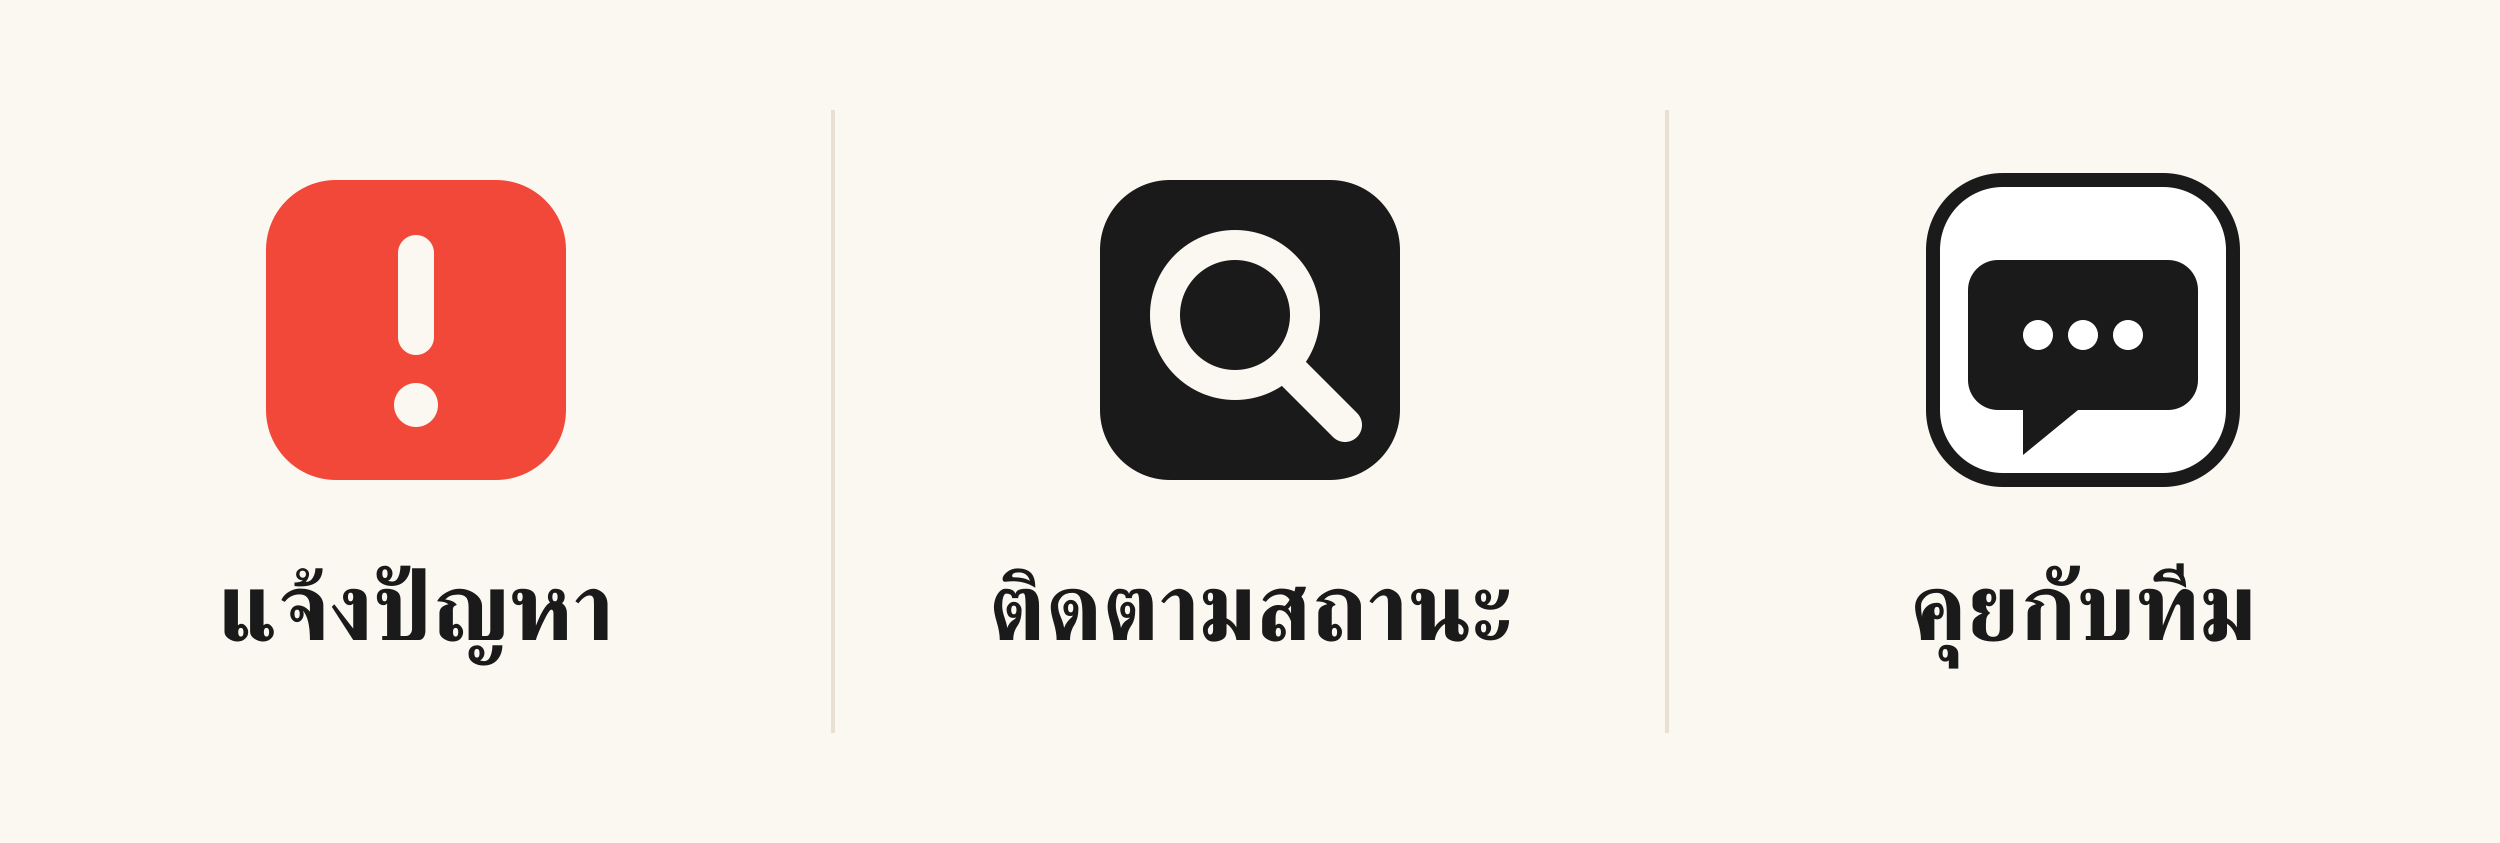
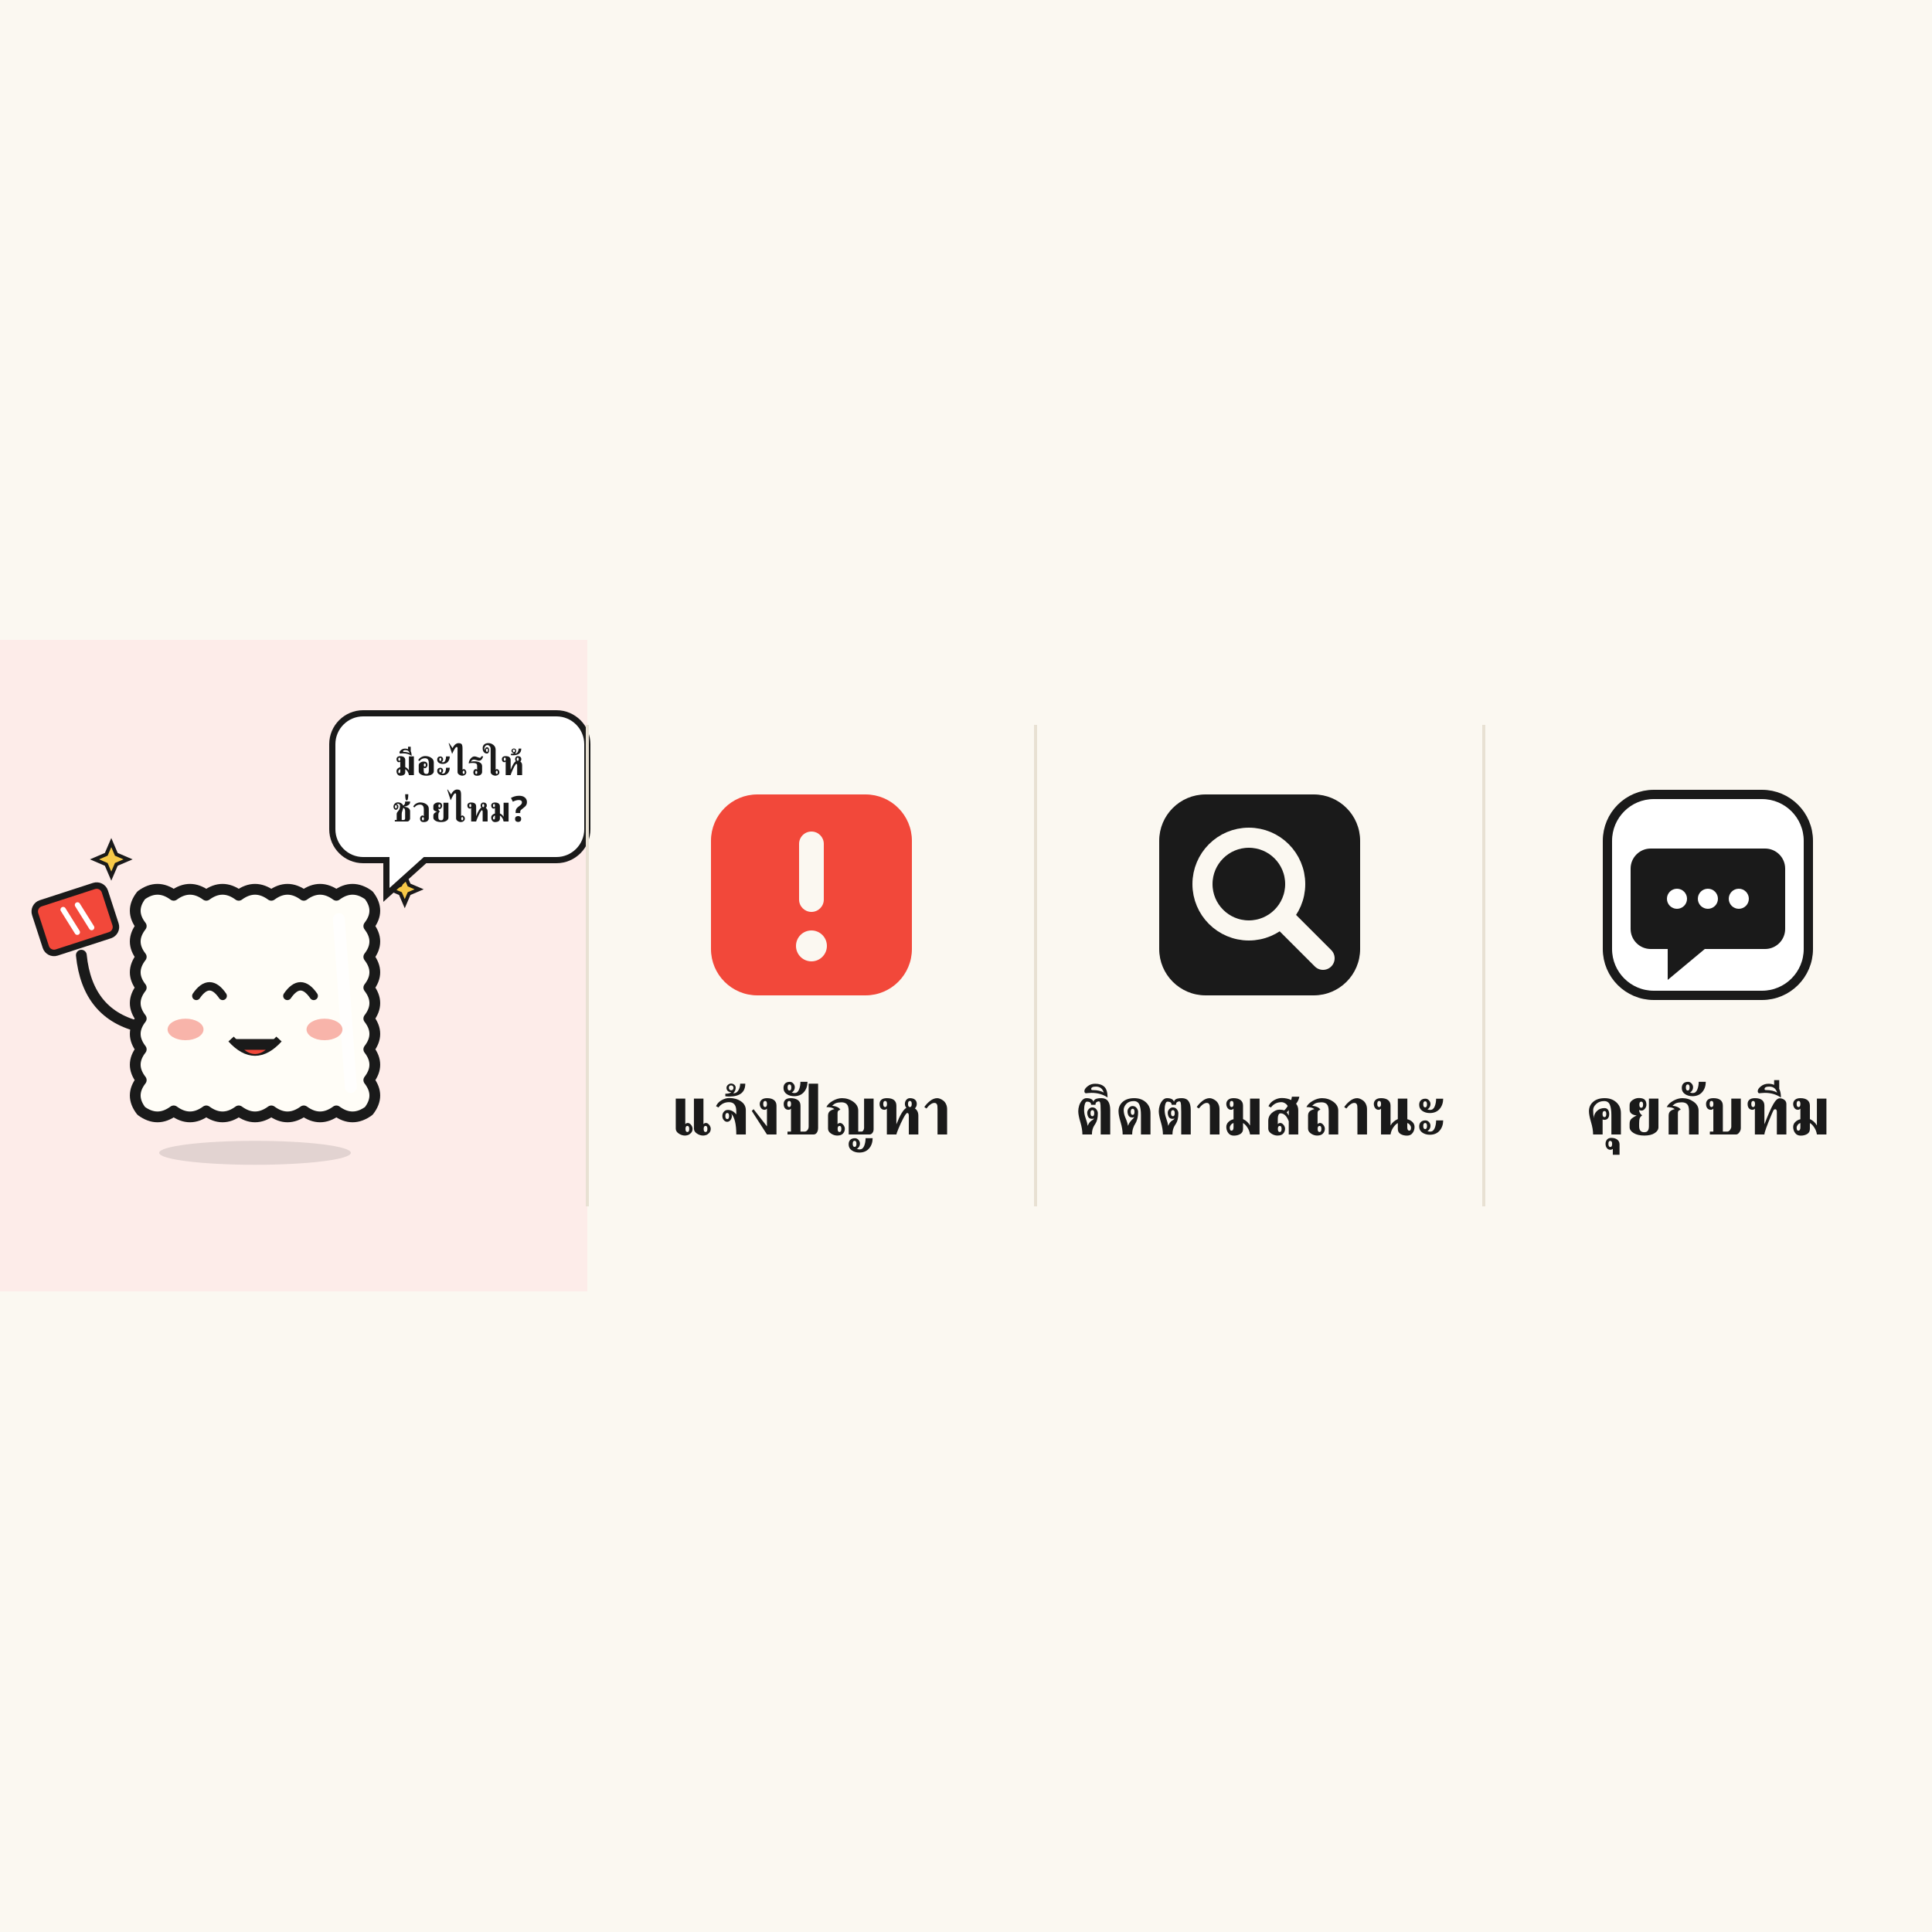
- <svg xmlns="http://www.w3.org/2000/svg" width="2500" height="843" viewBox="0 0 2500 843">
-   <rect width="2500" height="843" fill="#FBF8F1" />
-   <g stroke="#E8E1D3" stroke-width="4">
-     <line x1="833" y1="110" x2="833" y2="733" />
-     <line x1="1667" y1="110" x2="1667" y2="733" />
-   </g>
-   <g transform="translate(416,330)">
-     <rect x="-150" y="-150" width="300" height="300" rx="70" fill="#F2483A" />
-     <rect x="-18" y="-95" width="36" height="120" rx="18" fill="#FBF8F1" />
-     <circle cx="0" cy="75" r="22" fill="#FBF8F1" />
-   </g>
-   <g transform="translate(1250,330)">
-     <rect x="-150" y="-150" width="300" height="300" rx="70" fill="#1A1A1A" />
-     <circle cx="-15" cy="-15" r="70" fill="none" stroke="#FBF8F1" stroke-width="30" />
-     <line x1="40" y1="40" x2="95" y2="95" stroke="#FBF8F1" stroke-width="34" stroke-linecap="round" />
-   </g>
-   <g transform="translate(2083,330)">
-     <rect x="-150" y="-150" width="300" height="300" rx="70" fill="#FFFFFF" stroke="#1A1A1A" stroke-width="14" />
-     <path d="M-85,-70 h170 a30,30 0 0 1 30,30 v90 a30,30 0 0 1 -30,30 h-90 l-55,45 v-45 h-25 a30,30 0 0 1 -30,-30 v-90 a30,30 0 0 1 30,-30 z" fill="#1A1A1A" />
-     <circle cx="-45" cy="5" r="15" fill="#FFFFFF" />
-     <circle cx="0" cy="5" r="15" fill="#FFFFFF" />
-     <circle cx="45" cy="5" r="15" fill="#FFFFFF" />
-   </g>
-   <g font-family="Sukhumvit Set, Thonburi, sans-serif" font-size="96" font-weight="700" fill="#1A1A1A" text-anchor="middle">
-     <text x="416" y="640">แจ้งปัญหา</text>
-     <text x="1250" y="640">ติดตามสถานะ</text>
-     <text x="2083" y="640">คุยกับทีม</text>
+ <svg xmlns="http://www.w3.org/2000/svg" width="2500" height="2500">
+   <rect width="2500" height="2500" fill="#FBF8F1" />
+   <g transform="translate(0,828)">
+     <rect width="2500" height="843" fill="#FBF8F1" />
+     <rect x="0" y="0" width="760" height="843" fill="#FDECE9" />
+     <g transform="translate(-181.5,-258.5) scale(1.55)">
+       <path d="M 235 490 q -45 -10 -50 -60" fill="none" stroke="#1A1A1A" stroke-width="9" stroke-linecap="round" />
+       <g transform="translate(180,400) rotate(-18) scale(0.9)">
+         <rect x="-34" y="-24" width="68" height="48" rx="8" fill="#F2483A" stroke="#1A1A1A" stroke-width="6" />
+         <line x1="-8" y1="-12" x2="-2" y2="12" stroke="#fff" stroke-width="5" stroke-linecap="round" />
+         <line x1="6" y1="-12" x2="12" y2="12" stroke="#fff" stroke-width="5" stroke-linecap="round" />
+       </g>
+       <g transform="rotate(0 330 470)">
+         <path d="M 235.0 380.0 Q 248.6 370.0 262.1 380.0 Q 275.7 370.0 289.3 380.0 Q 302.9 370.0 316.4 380.0 Q 330.0 370.0 343.6 380.0 Q 357.1 370.0 370.7 380.0 Q 384.3 370.0 397.9 380.0 Q 411.4 370.0 425.0 380.0 Q 435.0 392.9 425.0 405.7 Q 435.0 418.6 425.0 431.4 Q 435.0 444.3 425.0 457.1 Q 435.0 470.0 425.0 482.9 Q 435.0 495.7 425.0 508.6 Q 435.0 521.4 425.0 534.3 Q 435.0 547.1 425.0 560.0 Q 411.4 570.0 397.9 560.0 Q 384.3 570.0 370.7 560.0 Q 357.1 570.0 343.6 560.0 Q 330.0 570.0 316.4 560.0 Q 302.9 570.0 289.3 560.0 Q 275.7 570.0 262.1 560.0 Q 248.6 570.0 235.0 560.0 Q 225.0 547.1 235.0 534.3 Q 225.0 521.4 235.0 508.6 Q 225.0 495.7 235.0 482.9 Q 225.0 470.0 235.0 457.1 Q 225.0 444.3 235.0 431.4 Q 225.0 418.6 235.0 405.7 Q 225.0 392.9 235.0 380.0 Z" fill="#FFFDF7" stroke="#1A1A1A" stroke-width="9" stroke-linejoin="round" />
+         <path d="M 400 400 L 410 540" stroke="#ffffff" stroke-opacity=".7" stroke-width="10" stroke-linecap="round" />
+         <ellipse cx="272" cy="492" rx="15" ry="9" fill="#F8B4AA" />
+         <ellipse cx="388" cy="492" rx="15" ry="9" fill="#F8B4AA" />
+         <path d="M 281 464 Q 292 448 303 464" fill="none" stroke="#1A1A1A" stroke-width="7" stroke-linecap="round" />
+         <path d="M 357 464 Q 368 448 379 464" fill="none" stroke="#1A1A1A" stroke-width="7" stroke-linecap="round" />
+         <path d="M 310 500 Q 330 522 350 500" fill="#1A1A1A" stroke="#1A1A1A" stroke-width="6" stroke-linejoin="round" />
+         <path d="M 321 509 Q 330 516 339 509" fill="#F2483A" />
+       </g>
+       <path d="M 210 336 L 214.2 345.8 L 224 350 L 214.2 354.2 L 210 364 L 205.8 354.2 L 196 350 L 205.8 345.8 Z" fill="#F7C948" stroke="#1A1A1A" stroke-width="3" />
+       <path d="M 455 363 L 458.6 371.4 L 467 375 L 458.6 378.6 L 455 387 L 451.4 378.6 L 443 375 L 451.4 371.4 Z" fill="#F7C948" stroke="#1A1A1A" stroke-width="3" />
+       <ellipse cx="330" cy="595" rx="80" ry="10" fill="#1A1A1A" opacity="0.12" />
+     </g>
+     <path d="M 470 95 h 250 a 40 40 0 0 1 40 40 v 110 a 40 40 0 0 1 -40 40 h -170 l -50 45 v -45 h -30 a 40 40 0 0 1 -40 -40 v -110 a 40 40 0 0 1 40 -40 z" fill="#fff" stroke="#1A1A1A" stroke-width="8" />
+     <text x="595" y="175" font-family="Sukhumvit Set, Thonburi" font-weight="bold" font-size="46" text-anchor="middle" fill="#1A1A1A">มีอะไรให้</text>
+     <text x="595" y="235" font-family="Sukhumvit Set, Thonburi" font-weight="bold" font-size="46" text-anchor="middle" fill="#1A1A1A">ช่วยไหม?</text>
+     <line x1="760" y1="110" x2="760" y2="733" stroke="#E8E1D3" stroke-width="4" />
+     <g transform="translate(1050.0,330)">
+       <rect x="-130" y="-130" width="260" height="260" rx="60" fill="#F2483A" />
+       <rect x="-16" y="-82" width="32" height="104" rx="16" fill="#FBF8F1" />
+       <circle cx="0" cy="66" r="20" fill="#FBF8F1" />
+     </g>
+     <text x="1050.0" y="640" font-family="Sukhumvit Set, Thonburi" font-weight="bold" font-size="88" text-anchor="middle" fill="#1A1A1A">แจ้งปัญหา</text>
+     <line x1="1340" y1="110" x2="1340" y2="733" stroke="#E8E1D3" stroke-width="4" />
+     <g transform="translate(1630.0,330)">
+       <rect x="-130" y="-130" width="260" height="260" rx="60" fill="#1A1A1A" />
+       <circle cx="-14" cy="-14" r="60" fill="none" stroke="#FBF8F1" stroke-width="26" />
+       <line x1="34" y1="34" x2="82" y2="82" stroke="#FBF8F1" stroke-width="30" stroke-linecap="round" />
+     </g>
+     <text x="1630.0" y="640" font-family="Sukhumvit Set, Thonburi" font-weight="bold" font-size="88" text-anchor="middle" fill="#1A1A1A">ติดตามสถานะ</text>
+     <line x1="1920" y1="110" x2="1920" y2="733" stroke="#E8E1D3" stroke-width="4" />
+     <g transform="translate(2210.0,330)">
+       <rect x="-130" y="-130" width="260" height="260" rx="60" fill="#fff" stroke="#1A1A1A" stroke-width="12" />
+       <path d="M -74 -60 h 148 a 26 26 0 0 1 26 26 v 78 a 26 26 0 0 1 -26 26 h -78 l -48 40 v -40 h -22 a 26 26 0 0 1 -26 -26 v -78 a 26 26 0 0 1 26 -26 z" fill="#1A1A1A" />
+       <circle cx="-40" cy="5" r="13" fill="#fff" />
+       <circle cx="0" cy="5" r="13" fill="#fff" />
+       <circle cx="40" cy="5" r="13" fill="#fff" />
+     </g>
+     <text x="2210.0" y="640" font-family="Sukhumvit Set, Thonburi" font-weight="bold" font-size="88" text-anchor="middle" fill="#1A1A1A">คุยกับทีม</text>
  </g>
</svg>
